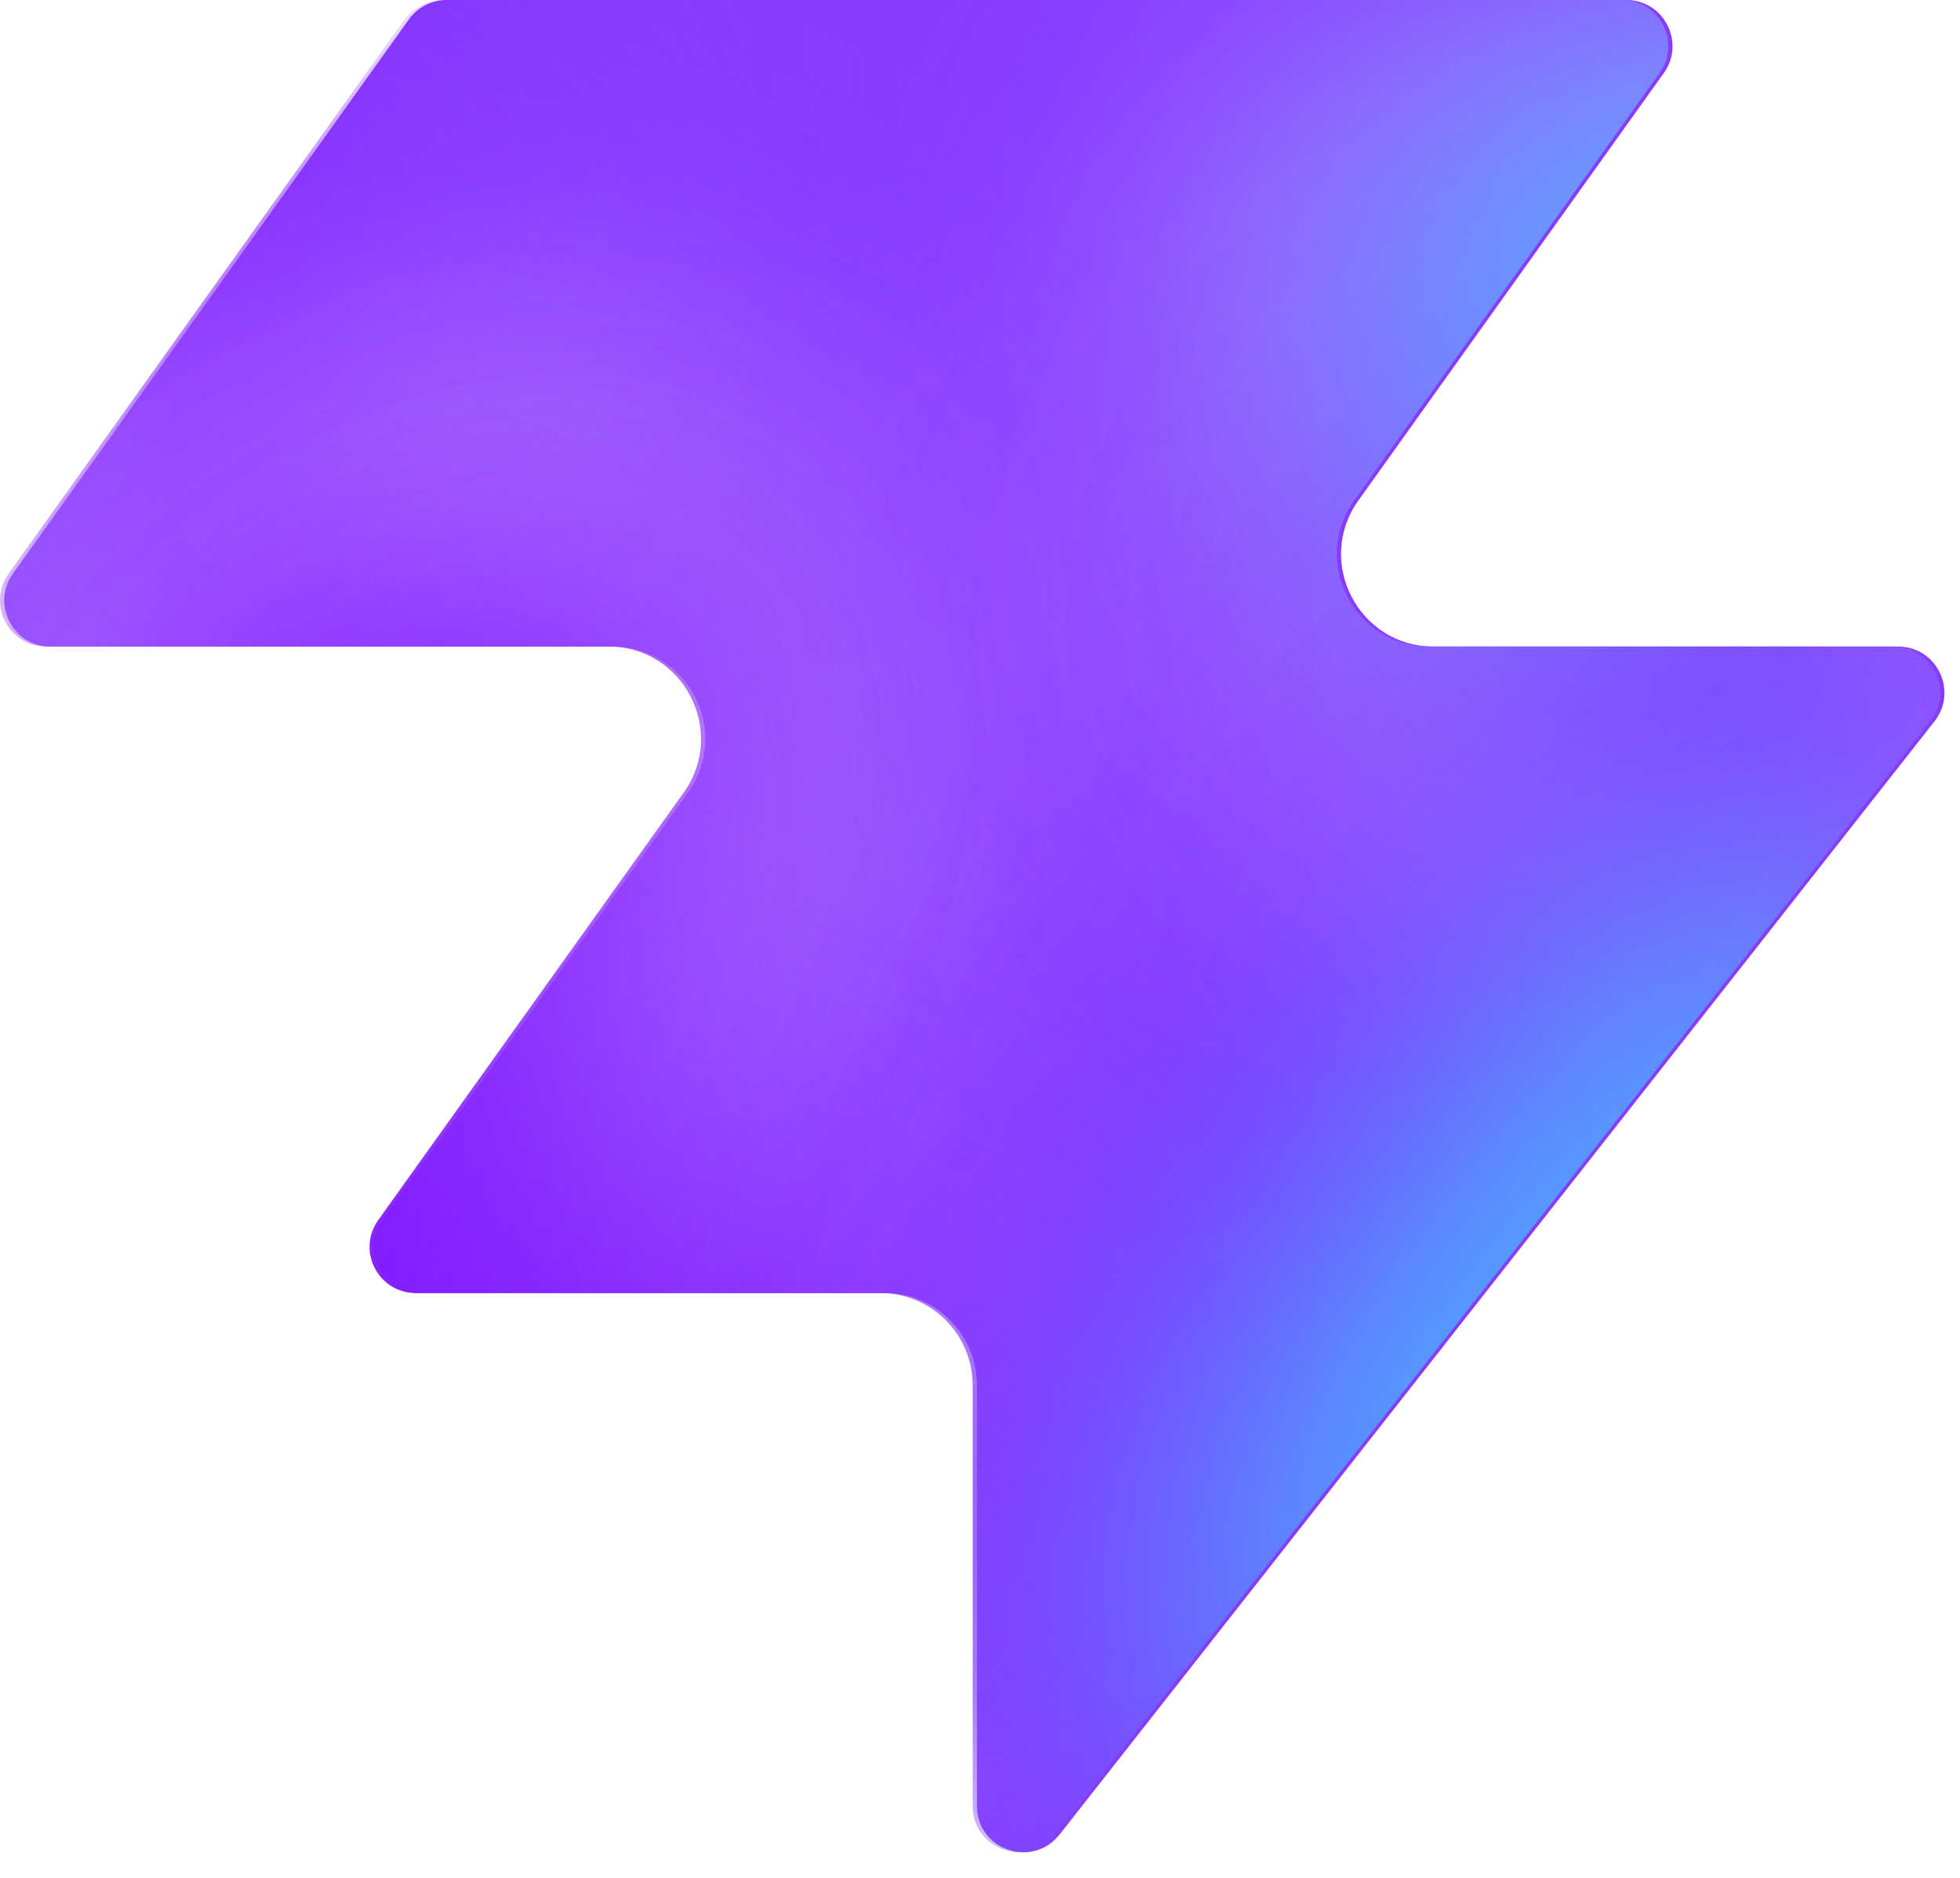
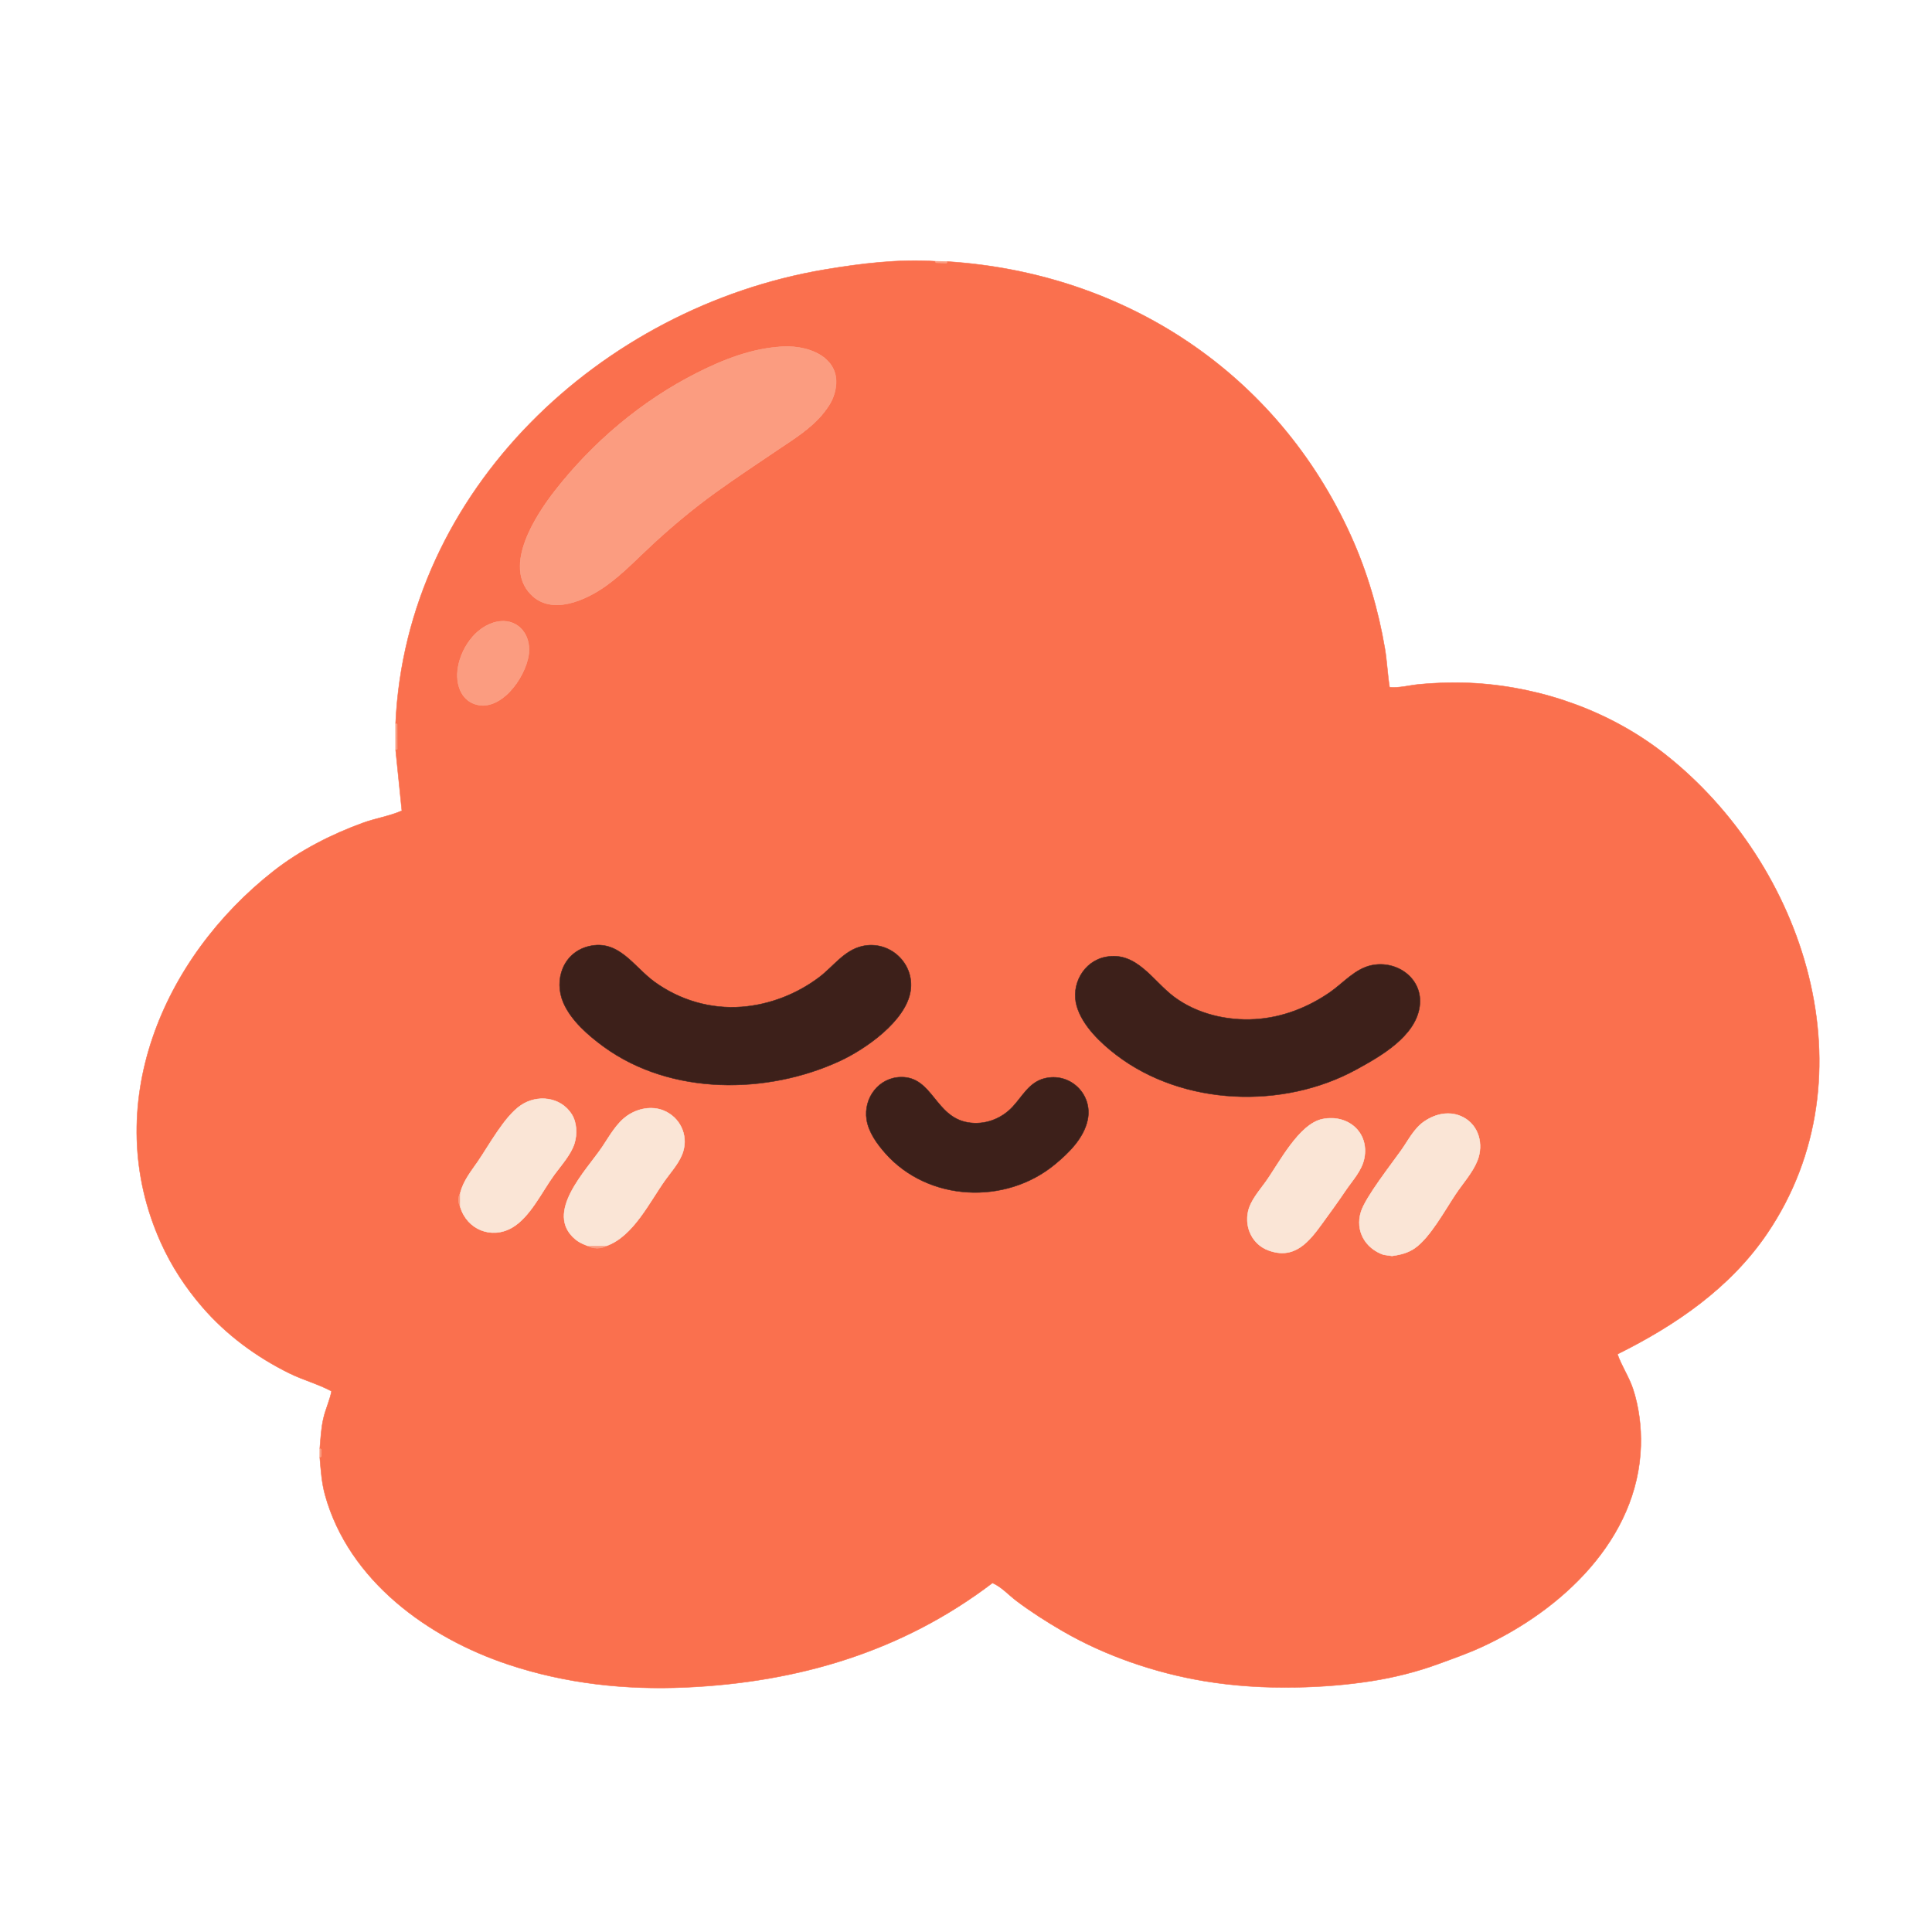
- <svg xmlns="http://www.w3.org/2000/svg" width="48" height="46" fill="none" viewBox="0 0 48 46">
-   <path fill="#863bff" d="M25.946 44.938c-.664.845-2.021.375-2.021-.698V33.937a2.26 2.26 0 0 0-2.262-2.262H10.287c-.92 0-1.456-1.04-.92-1.788l7.48-10.471c1.07-1.497 0-3.578-1.842-3.578H1.237c-.92 0-1.456-1.04-.92-1.788L10.013.474c.214-.297.556-.474.92-.474h28.894c.92 0 1.456 1.04.92 1.788l-7.48 10.471c-1.07 1.498 0 3.579 1.842 3.579h11.377c.943 0 1.473 1.088.89 1.83L25.947 44.94z" style="fill:#863bff;fill:color(display-p3 .525 .23 1);fill-opacity:1" />
-   <mask id="a" width="48" height="46" x="0" y="0" maskUnits="userSpaceOnUse" style="mask-type:alpha">
-     <path fill="#000" d="M25.842 44.938c-.664.844-2.021.375-2.021-.698V33.937a2.26 2.26 0 0 0-2.262-2.262H10.183c-.92 0-1.456-1.04-.92-1.788l7.48-10.471c1.07-1.498 0-3.579-1.842-3.579H1.133c-.92 0-1.456-1.04-.92-1.787L9.91.473c.214-.297.556-.474.92-.474h28.894c.92 0 1.456 1.04.92 1.788l-7.48 10.471c-1.07 1.498 0 3.578 1.842 3.578h11.377c.943 0 1.473 1.088.89 1.832L25.843 44.94z" style="fill:#000;fill-opacity:1" />
-   </mask>
-   <g mask="url(#a)">
-     <g filter="url(#b)">
-       <ellipse cx="5.508" cy="14.704" fill="#ede6ff" rx="5.508" ry="14.704" style="fill:#ede6ff;fill:color(display-p3 .927 .903 1);fill-opacity:1" transform="matrix(.00324 1 1 -.00324 -4.47 31.516)" />
-     </g>
-     <g filter="url(#c)">
-       <ellipse cx="10.399" cy="29.851" fill="#ede6ff" rx="10.399" ry="29.851" style="fill:#ede6ff;fill:color(display-p3 .927 .903 1);fill-opacity:1" transform="matrix(.00324 1 1 -.00324 -39.328 7.883)" />
-     </g>
-     <g filter="url(#d)">
-       <ellipse cx="5.508" cy="30.487" fill="#7e14ff" rx="5.508" ry="30.487" style="fill:#7e14ff;fill:color(display-p3 .492 .077 1);fill-opacity:1" transform="rotate(89.814 -25.913 -14.639)scale(1 -1)" />
-     </g>
-     <g filter="url(#e)">
-       <ellipse cx="5.508" cy="30.599" fill="#7e14ff" rx="5.508" ry="30.599" style="fill:#7e14ff;fill:color(display-p3 .492 .077 1);fill-opacity:1" transform="rotate(89.814 -32.644 -3.334)scale(1 -1)" />
-     </g>
-     <g filter="url(#f)">
-       <ellipse cx="5.508" cy="30.599" fill="#7e14ff" rx="5.508" ry="30.599" style="fill:#7e14ff;fill:color(display-p3 .492 .077 1);fill-opacity:1" transform="matrix(.00324 1 1 -.00324 -34.34 30.47)" />
-     </g>
-     <g filter="url(#g)">
-       <ellipse cx="14.072" cy="22.078" fill="#ede6ff" rx="14.072" ry="22.078" style="fill:#ede6ff;fill:color(display-p3 .927 .903 1);fill-opacity:1" transform="rotate(93.35 24.506 48.493)scale(-1 1)" />
-     </g>
-     <g filter="url(#h)">
-       <ellipse cx="3.47" cy="21.501" fill="#7e14ff" rx="3.47" ry="21.501" style="fill:#7e14ff;fill:color(display-p3 .492 .077 1);fill-opacity:1" transform="rotate(89.009 28.708 47.59)scale(-1 1)" />
-     </g>
-     <g filter="url(#i)">
-       <ellipse cx="3.47" cy="21.501" fill="#7e14ff" rx="3.47" ry="21.501" style="fill:#7e14ff;fill:color(display-p3 .492 .077 1);fill-opacity:1" transform="rotate(89.009 28.708 47.59)scale(-1 1)" />
-     </g>
-     <g filter="url(#j)">
-       <ellipse cx=".387" cy="8.972" fill="#7e14ff" rx="4.407" ry="29.108" style="fill:#7e14ff;fill:color(display-p3 .492 .077 1);fill-opacity:1" transform="rotate(39.51 .387 8.972)" />
-     </g>
-     <g filter="url(#k)">
-       <ellipse cx="47.523" cy="-6.092" fill="#7e14ff" rx="4.407" ry="29.108" style="fill:#7e14ff;fill:color(display-p3 .492 .077 1);fill-opacity:1" transform="rotate(37.892 47.523 -6.092)" />
-     </g>
-     <g filter="url(#l)">
-       <ellipse cx="41.412" cy="6.333" fill="#47bfff" rx="5.971" ry="9.665" style="fill:#47bfff;fill:color(display-p3 .28 .748 1);fill-opacity:1" transform="rotate(37.892 41.412 6.333)" />
-     </g>
-     <g filter="url(#m)">
-       <ellipse cx="-1.879" cy="38.332" fill="#7e14ff" rx="4.407" ry="29.108" style="fill:#7e14ff;fill:color(display-p3 .492 .077 1);fill-opacity:1" transform="rotate(37.892 -1.88 38.332)" />
-     </g>
-     <g filter="url(#n)">
-       <ellipse cx="-1.879" cy="38.332" fill="#7e14ff" rx="4.407" ry="29.108" style="fill:#7e14ff;fill:color(display-p3 .492 .077 1);fill-opacity:1" transform="rotate(37.892 -1.88 38.332)" />
-     </g>
-     <g filter="url(#o)">
-       <ellipse cx="35.651" cy="29.907" fill="#7e14ff" rx="4.407" ry="29.108" style="fill:#7e14ff;fill:color(display-p3 .492 .077 1);fill-opacity:1" transform="rotate(37.892 35.651 29.907)" />
-     </g>
-     <g filter="url(#p)">
-       <ellipse cx="38.418" cy="32.4" fill="#47bfff" rx="5.971" ry="15.297" style="fill:#47bfff;fill:color(display-p3 .28 .748 1);fill-opacity:1" transform="rotate(37.892 38.418 32.4)" />
-     </g>
-   </g>
-   <defs>
-     <filter id="b" width="60.045" height="41.654" x="-19.77" y="16.149" color-interpolation-filters="sRGB" filterUnits="userSpaceOnUse">
-       <feFlood flood-opacity="0" result="BackgroundImageFix" />
-       <feBlend in="SourceGraphic" in2="BackgroundImageFix" result="shape" />
-       <feGaussianBlur result="effect1_foregroundBlur_2002_17158" stdDeviation="7.659" />
-     </filter>
-     <filter id="c" width="90.34" height="51.437" x="-54.613" y="-7.533" color-interpolation-filters="sRGB" filterUnits="userSpaceOnUse">
-       <feFlood flood-opacity="0" result="BackgroundImageFix" />
-       <feBlend in="SourceGraphic" in2="BackgroundImageFix" result="shape" />
-       <feGaussianBlur result="effect1_foregroundBlur_2002_17158" stdDeviation="7.659" />
-     </filter>
-     <filter id="d" width="79.355" height="29.4" x="-49.64" y="2.03" color-interpolation-filters="sRGB" filterUnits="userSpaceOnUse">
-       <feFlood flood-opacity="0" result="BackgroundImageFix" />
-       <feBlend in="SourceGraphic" in2="BackgroundImageFix" result="shape" />
-       <feGaussianBlur result="effect1_foregroundBlur_2002_17158" stdDeviation="4.596" />
-     </filter>
-     <filter id="e" width="79.579" height="29.4" x="-45.045" y="20.029" color-interpolation-filters="sRGB" filterUnits="userSpaceOnUse">
-       <feFlood flood-opacity="0" result="BackgroundImageFix" />
-       <feBlend in="SourceGraphic" in2="BackgroundImageFix" result="shape" />
-       <feGaussianBlur result="effect1_foregroundBlur_2002_17158" stdDeviation="4.596" />
-     </filter>
-     <filter id="f" width="79.579" height="29.4" x="-43.513" y="21.178" color-interpolation-filters="sRGB" filterUnits="userSpaceOnUse">
-       <feFlood flood-opacity="0" result="BackgroundImageFix" />
-       <feBlend in="SourceGraphic" in2="BackgroundImageFix" result="shape" />
-       <feGaussianBlur result="effect1_foregroundBlur_2002_17158" stdDeviation="4.596" />
-     </filter>
-     <filter id="g" width="74.749" height="58.852" x="15.756" y="-17.901" color-interpolation-filters="sRGB" filterUnits="userSpaceOnUse">
-       <feFlood flood-opacity="0" result="BackgroundImageFix" />
-       <feBlend in="SourceGraphic" in2="BackgroundImageFix" result="shape" />
-       <feGaussianBlur result="effect1_foregroundBlur_2002_17158" stdDeviation="7.659" />
-     </filter>
-     <filter id="h" width="61.377" height="25.362" x="23.548" y="2.284" color-interpolation-filters="sRGB" filterUnits="userSpaceOnUse">
-       <feFlood flood-opacity="0" result="BackgroundImageFix" />
-       <feBlend in="SourceGraphic" in2="BackgroundImageFix" result="shape" />
-       <feGaussianBlur result="effect1_foregroundBlur_2002_17158" stdDeviation="4.596" />
-     </filter>
-     <filter id="i" width="61.377" height="25.362" x="23.548" y="2.284" color-interpolation-filters="sRGB" filterUnits="userSpaceOnUse">
-       <feFlood flood-opacity="0" result="BackgroundImageFix" />
-       <feBlend in="SourceGraphic" in2="BackgroundImageFix" result="shape" />
-       <feGaussianBlur result="effect1_foregroundBlur_2002_17158" stdDeviation="4.596" />
-     </filter>
-     <filter id="j" width="56.045" height="63.649" x="-27.636" y="-22.853" color-interpolation-filters="sRGB" filterUnits="userSpaceOnUse">
-       <feFlood flood-opacity="0" result="BackgroundImageFix" />
-       <feBlend in="SourceGraphic" in2="BackgroundImageFix" result="shape" />
-       <feGaussianBlur result="effect1_foregroundBlur_2002_17158" stdDeviation="4.596" />
-     </filter>
-     <filter id="k" width="54.814" height="64.646" x="20.116" y="-38.415" color-interpolation-filters="sRGB" filterUnits="userSpaceOnUse">
-       <feFlood flood-opacity="0" result="BackgroundImageFix" />
-       <feBlend in="SourceGraphic" in2="BackgroundImageFix" result="shape" />
-       <feGaussianBlur result="effect1_foregroundBlur_2002_17158" stdDeviation="4.596" />
-     </filter>
-     <filter id="l" width="33.541" height="35.313" x="24.641" y="-11.323" color-interpolation-filters="sRGB" filterUnits="userSpaceOnUse">
-       <feFlood flood-opacity="0" result="BackgroundImageFix" />
-       <feBlend in="SourceGraphic" in2="BackgroundImageFix" result="shape" />
-       <feGaussianBlur result="effect1_foregroundBlur_2002_17158" stdDeviation="4.596" />
-     </filter>
-     <filter id="m" width="54.814" height="64.646" x="-29.286" y="6.009" color-interpolation-filters="sRGB" filterUnits="userSpaceOnUse">
-       <feFlood flood-opacity="0" result="BackgroundImageFix" />
-       <feBlend in="SourceGraphic" in2="BackgroundImageFix" result="shape" />
-       <feGaussianBlur result="effect1_foregroundBlur_2002_17158" stdDeviation="4.596" />
-     </filter>
-     <filter id="n" width="54.814" height="64.646" x="-29.286" y="6.009" color-interpolation-filters="sRGB" filterUnits="userSpaceOnUse">
-       <feFlood flood-opacity="0" result="BackgroundImageFix" />
-       <feBlend in="SourceGraphic" in2="BackgroundImageFix" result="shape" />
-       <feGaussianBlur result="effect1_foregroundBlur_2002_17158" stdDeviation="4.596" />
-     </filter>
-     <filter id="o" width="54.814" height="64.646" x="8.244" y="-2.416" color-interpolation-filters="sRGB" filterUnits="userSpaceOnUse">
-       <feFlood flood-opacity="0" result="BackgroundImageFix" />
-       <feBlend in="SourceGraphic" in2="BackgroundImageFix" result="shape" />
-       <feGaussianBlur result="effect1_foregroundBlur_2002_17158" stdDeviation="4.596" />
-     </filter>
-     <filter id="p" width="39.409" height="43.623" x="18.713" y="10.588" color-interpolation-filters="sRGB" filterUnits="userSpaceOnUse">
-       <feFlood flood-opacity="0" result="BackgroundImageFix" />
-       <feBlend in="SourceGraphic" in2="BackgroundImageFix" result="shape" />
-       <feGaussianBlur result="effect1_foregroundBlur_2002_17158" stdDeviation="4.596" />
-     </filter>
-   </defs>
+ <svg xmlns="http://www.w3.org/2000/svg" viewBox="0 0 1095 1095" width="1095" height="1095">
+   <path d="M530 148.08C530.17 148.35 530.33 148.63 530.5 148.9C532.5 148.97 534.5 149.03 536.5 149.09C536.67 148.81 536.83 148.52 537 148.24C637.57 154.67 723.96 211.44 765.7 303.77C774.82 323.95 781.19 345.69 784.89 367.51C786.13 374.8 786.39 382.22 787.58 389.5C793.14 390.04 798.88 388.35 804.5 387.84C815.14 386.89 825.83 386.59 836.5 387.26C874.78 389.68 913.01 403.41 943.31 427.17C1023.3 489.91 1062.02 609.96 1001.59 699.11C980.66 729.99 949.66 751.17 916.72 767.5C919.05 774.21 923.23 780.28 925.5 787.1C928.89 797.32 930.3 808.76 929.97 819.5C928.35 872.42 885.09 912.61 839.9 933.42C831.69 937.2 823.2 940.14 814.73 943.25C802.91 947.57 789.95 950.79 777.52 952.74C763.25 954.98 748.94 956.08 734.5 956.34C717.12 956.66 699.66 955.64 682.5 952.78C654.81 948.18 626.49 938.5 602.17 924.39C593.23 919.2 584.41 913.59 576.15 907.37C571.74 904.05 567.55 899.31 562.5 897.18C511.34 936.12 452.25 953.53 388.5 956.36C354.32 957.88 320.66 954.22 288.17 943.42C242.47 928.23 197.69 895.78 184.25 847.36C182.31 840.37 181.85 833.19 181.25 826C181.53 825.83 181.82 825.67 182.1 825.5C182.11 824.17 182.11 822.83 182.12 821.5C181.83 821.33 181.54 821.17 181.26 821C181.74 815.2 182.01 809.39 183.35 803.71C184.56 798.55 186.9 793.66 187.9 788.5C180.42 784.44 171.84 782.18 164.15 778.4C145.45 769.21 128.3 756.6 114.66 740.79C105.11 729.73 97.21 717.66 91.2 704.33C56.32 626.98 91.82 543.23 155.14 493.62C170.1 481.91 187.99 472.8 205.79 466.35C212.97 463.75 220.81 462.57 227.76 459.5C226.58 448 225.41 436.5 224.23 425C224.53 424.83 224.84 424.67 225.14 424.5C225.13 419.83 225.12 415.17 225.11 410.5C224.81 410.33 224.51 410.17 224.22 410C230.18 277.69 340.72 174.11 467.47 152.78C488.05 149.32 509.09 146.77 530 148.08ZM443.69 196.46C426.4 197.36 410.21 203.69 394.92 211.42C363.71 227.2 336.06 250.57 314.57 278.09C303.64 292.09 285.17 320.44 300.76 336.75C312.57 349.11 332.06 340.13 343.42 332.04C352.83 325.33 361 316.71 369.45 308.87C380.81 298.34 393.05 288.12 405.62 279.07C417.3 270.66 429.27 262.73 441.21 254.67C450.21 248.6 459.75 242.76 466.64 234.19C468.97 231.3 471.18 228.07 472.41 224.54C479.37 204.51 460.65 195.58 443.69 196.46ZM281.77 352.4C269.31 354.87 260.36 368.48 259.3 380.54C258.57 388.88 261.91 397.71 270.9 399.53C285.54 402.5 299.64 381.19 299.84 368.5C300.01 358.18 292.36 350.29 281.77 352.4ZM333.72 536.32C319.23 539.82 313.74 555.35 319.28 568.26C323.66 578.44 333.47 586.92 342.23 593.3C380.15 620.88 434.54 620.45 475.87 601.41C490.45 594.69 513.59 578.65 516.09 561.5C518.39 545.83 504.11 532.73 488.65 536.27C478.43 538.61 472.26 547.85 464.32 553.85C451.73 563.37 436.21 569.44 420.47 570.65C402.73 572.02 385.32 566.87 370.98 556.5C359.12 547.91 350.78 532.21 333.72 536.32ZM626.71 542.36C614.02 544.78 606.77 558.24 610.29 570.3C613.52 581.37 623.77 591.11 632.65 597.9C670.51 626.84 727.26 628.85 768.68 606.19C782.31 598.73 802.35 587.48 804.62 570.32C806.7 554.7 791.94 544.14 777.51 547.06C768.04 548.98 761.47 557.05 753.83 562.35C741.33 571.02 726.75 576.71 711.48 577.65C695.5 578.65 678.47 574.7 665.48 565.02C653.29 555.94 644.27 539.01 626.71 542.36ZM510.64 610.48C497.99 610.68 489.34 622.35 491.16 634.47C492.25 641.7 497.09 648.36 501.82 653.7C526.08 681.05 569.8 682.99 597.66 660.12C605.57 653.63 614.2 645.22 616.42 634.81C619.57 620.09 606.29 607.4 591.7 611.29C583.17 613.57 579.43 621.43 573.87 627.36C567.39 634.29 557.89 637.78 548.5 636.15C529.95 632.95 528.56 610.19 510.64 610.48ZM260.91 676.05C259.53 678.58 259.57 681.51 260.87 684.04C264.7 696.85 278.51 702.55 290.28 695.74C300.5 689.82 307.26 675.2 314.18 665.76C318.02 660.53 323.61 654.34 325.56 648.1C327.19 642.88 326.97 636.24 324 631.53C317.77 621.67 304.45 620.12 295.12 626.53C285.9 632.87 277.33 648.87 270.85 658.32C266.96 664 262.62 669.25 260.91 676.05ZM333.01 706.07C336.04 707.87 340.94 707.92 343.94 706.03C358.98 700.54 368.08 681.29 377.11 668.66C380.75 663.57 385.35 658.67 387.19 652.55C390.05 643.02 385.23 633.18 376.09 629.44C369.43 626.71 361.57 628.24 355.7 632.25C349.45 636.52 345.55 643.76 341.43 649.92C332.45 663.33 308.08 687.39 326.16 702.44C328.22 704.16 330.53 705.13 333.01 706.07ZM784.09 711.11C785.73 711.35 787.36 711.59 789 711.82C793.67 711.13 797.9 710.16 801.85 707.42C810.55 701.4 819.04 685.65 825.1 676.65C829.13 670.64 834.65 664.54 837.33 657.79C840.94 648.72 838.23 637.88 829.28 633.23C821.92 629.4 813.75 631.14 807.18 635.66C801.45 639.61 798.23 646.22 794.31 651.78C788.59 659.9 774.04 678.35 771.38 686.79C768 697.52 773.75 707.48 784.09 711.11ZM749.59 634.26C736.2 636.96 724.97 659.18 717.38 669.8C713.72 674.93 708.76 680.41 707.38 686.74C705.4 695.85 709.91 705.29 718.81 708.61C733.8 714.23 742.01 703.6 749.59 693.15C753.95 687.14 758.34 681.14 762.48 674.98C766.42 669.13 771.8 663.61 773.21 656.51C776.14 641.73 763.84 631.38 749.59 634.26Z" fill="#fa704e" fill-rule="evenodd" stroke="#fa704e" stroke-width="0.25" stroke-linejoin="round" />
+   <path d="M333.72 536.32C350.78 532.21 359.12 547.91 370.98 556.5C385.32 566.87 402.73 572.02 420.47 570.65C436.21 569.44 451.73 563.37 464.32 553.85C472.26 547.85 478.43 538.61 488.65 536.27C504.11 532.73 518.39 545.83 516.09 561.5C513.59 578.65 490.45 594.69 475.87 601.41C434.54 620.45 380.15 620.88 342.23 593.3C333.47 586.92 323.66 578.44 319.28 568.26C313.74 555.35 319.23 539.82 333.72 536.32ZM626.71 542.36C644.27 539.01 653.29 555.94 665.48 565.02C678.47 574.7 695.5 578.65 711.48 577.65C726.75 576.71 741.33 571.02 753.83 562.35C761.47 557.05 768.04 548.98 777.51 547.06C791.94 544.14 806.7 554.7 804.62 570.32C802.35 587.48 782.31 598.73 768.68 606.19C727.26 628.85 670.51 626.84 632.65 597.9C623.77 591.11 613.52 581.37 610.29 570.3C606.77 558.24 614.02 544.78 626.71 542.36ZM510.64 610.48C528.56 610.19 529.95 632.95 548.5 636.15C557.89 637.78 567.39 634.29 573.87 627.36C579.43 621.43 583.17 613.57 591.7 611.29C606.29 607.4 619.57 620.09 616.42 634.81C614.2 645.22 605.57 653.63 597.66 660.12C569.8 682.99 526.08 681.05 501.82 653.7C497.09 648.36 492.25 641.7 491.16 634.47C489.34 622.35 497.99 610.68 510.64 610.48Z" fill="#3d201a" fill-rule="evenodd" stroke="#3d201a" stroke-width="0.25" stroke-linejoin="round" />
+   <path d="M530 148.08C532.33 148.13 534.67 148.19 537 148.24C536.83 148.52 536.67 148.81 536.5 149.09C534.5 149.03 532.5 148.97 530.5 148.9C530.33 148.63 530.17 148.35 530 148.08ZM443.69 196.46C460.65 195.58 479.37 204.51 472.41 224.54C471.18 228.07 468.97 231.3 466.64 234.19C459.75 242.76 450.21 248.6 441.21 254.67C429.27 262.73 417.3 270.66 405.62 279.07C393.05 288.12 380.81 298.34 369.45 308.87C361 316.71 352.83 325.33 343.42 332.04C332.06 340.13 312.57 349.11 300.76 336.75C285.17 320.44 303.64 292.09 314.57 278.09C336.06 250.57 363.71 227.2 394.92 211.42C410.21 203.69 426.4 197.36 443.69 196.46ZM281.77 352.4C292.36 350.29 300.01 358.18 299.84 368.5C299.64 381.19 285.54 402.5 270.9 399.53C261.91 397.71 258.57 388.88 259.3 380.54C260.36 368.48 269.31 354.87 281.77 352.4ZM224.22 410C224.51 410.17 224.81 410.33 225.11 410.5C225.12 415.17 225.13 419.83 225.14 424.5C224.84 424.67 224.53 424.83 224.23 425C224.22 420 224.22 415 224.22 410ZM260.91 676.05C260.9 678.71 260.89 681.37 260.87 684.04C259.57 681.51 259.53 678.58 260.91 676.05ZM333.01 706.07C336.65 706.05 340.3 706.04 343.94 706.03C340.94 707.92 336.04 707.87 333.01 706.07ZM784.09 711.11C785.73 711.35 787.36 711.59 789 711.82C787.36 711.59 785.73 711.35 784.09 711.11ZM181.26 821C181.54 821.17 181.83 821.33 182.12 821.5C182.11 822.83 182.11 824.17 182.1 825.5C181.82 825.67 181.53 825.83 181.25 826C181.25 824.33 181.25 822.67 181.26 821Z" fill="#fb9c80" fill-rule="evenodd" stroke="#fb9c80" stroke-width="0.25" stroke-linejoin="round" />
+   <path d="M260.87 684.04C260.89 681.37 260.9 678.71 260.91 676.05C262.62 669.25 266.96 664 270.85 658.32C277.33 648.87 285.9 632.87 295.12 626.53C304.45 620.12 317.77 621.67 324 631.53C326.97 636.24 327.19 642.88 325.56 648.1C323.61 654.34 318.02 660.53 314.18 665.76C307.26 675.2 300.5 689.82 290.28 695.74C278.51 702.55 264.7 696.85 260.87 684.04ZM343.94 706.03C340.3 706.04 336.65 706.05 333.01 706.07C330.53 705.13 328.22 704.16 326.16 702.44C308.08 687.39 332.45 663.33 341.43 649.92C345.55 643.76 349.45 636.52 355.7 632.25C361.57 628.24 369.43 626.71 376.09 629.44C385.23 633.18 390.05 643.02 387.19 652.55C385.35 658.67 380.75 663.57 377.11 668.66C368.08 681.29 358.98 700.54 343.94 706.03ZM789 711.82C787.36 711.59 785.73 711.35 784.09 711.11C773.75 707.48 768 697.52 771.38 686.79C774.04 678.35 788.59 659.9 794.31 651.78C798.23 646.22 801.45 639.61 807.18 635.66C813.75 631.14 821.92 629.4 829.28 633.23C838.23 637.88 840.94 648.72 837.33 657.79C834.65 664.54 829.13 670.64 825.1 676.65C819.04 685.65 810.55 701.4 801.85 707.42C797.9 710.16 793.67 711.13 789 711.82ZM749.59 634.26C763.84 631.38 776.14 641.73 773.21 656.51C771.8 663.61 766.42 669.13 762.48 674.98C758.34 681.14 753.95 687.14 749.59 693.15C742.01 703.6 733.8 714.23 718.81 708.61C709.91 705.29 705.4 695.85 707.38 686.74C708.76 680.41 713.72 674.93 717.38 669.8C724.97 659.18 736.2 636.96 749.59 634.26Z" fill="#fae5d6" fill-rule="evenodd" stroke="#fae5d6" stroke-width="0.25" stroke-linejoin="round" />
</svg>
